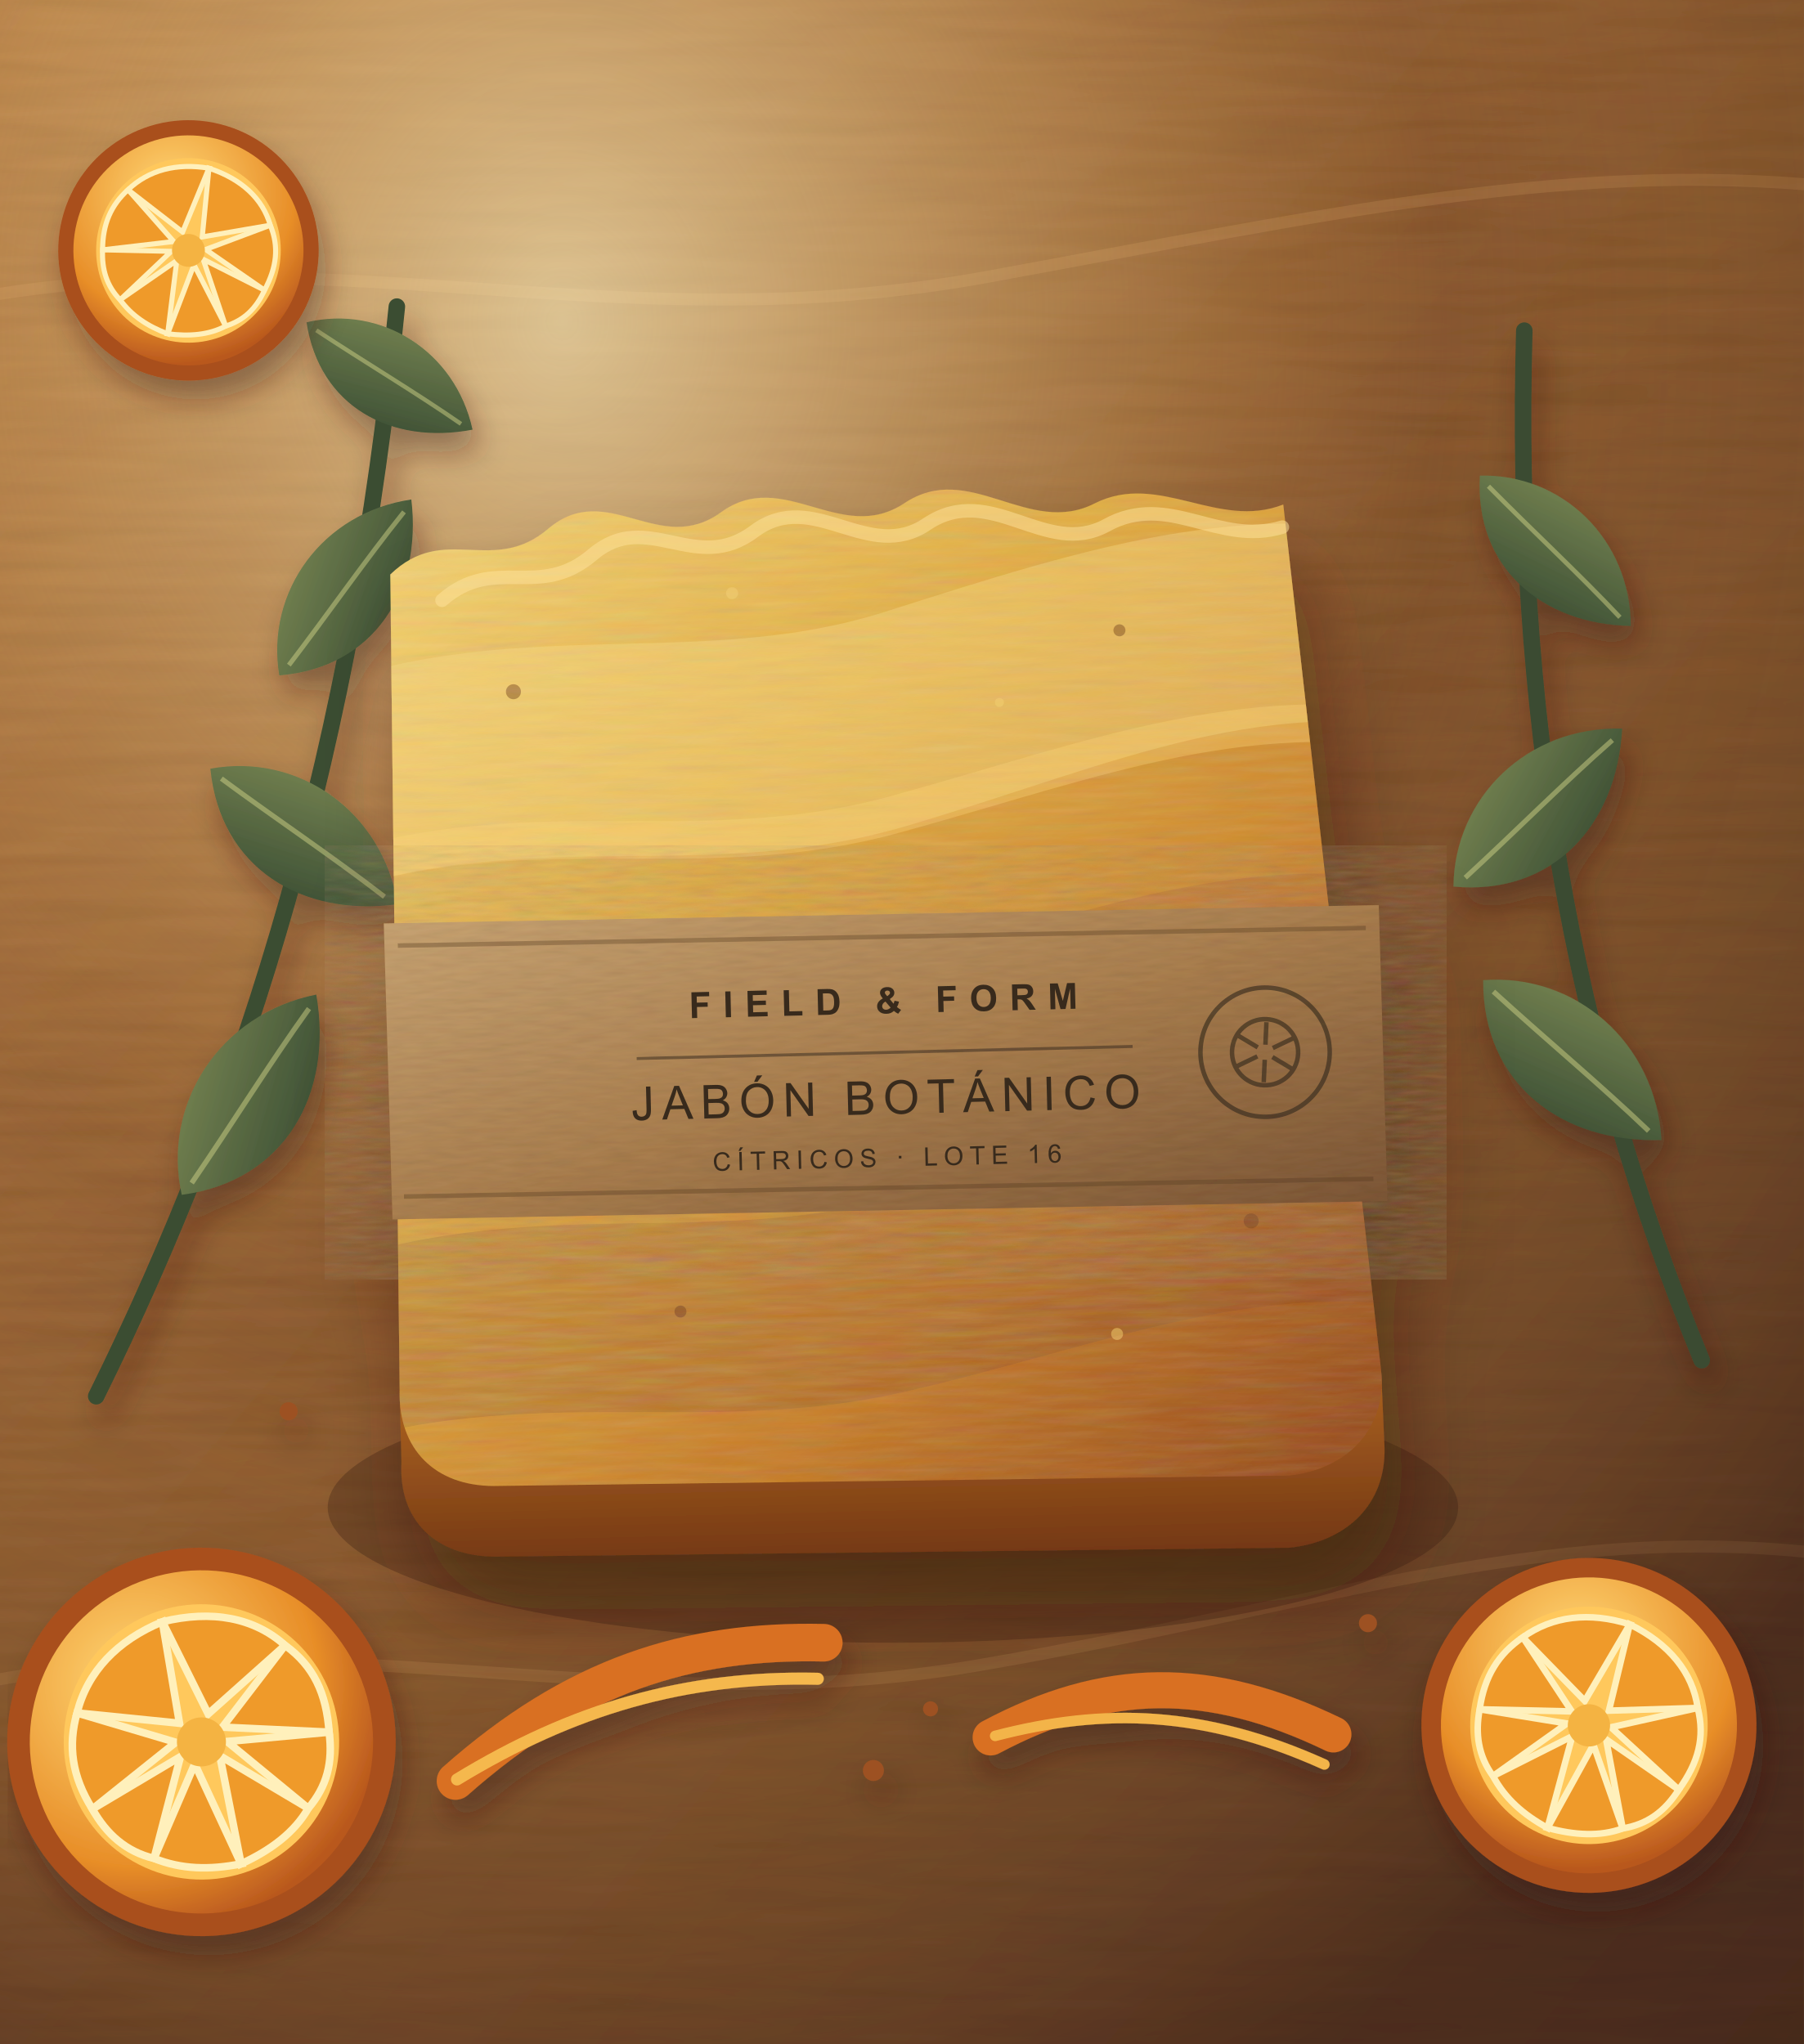
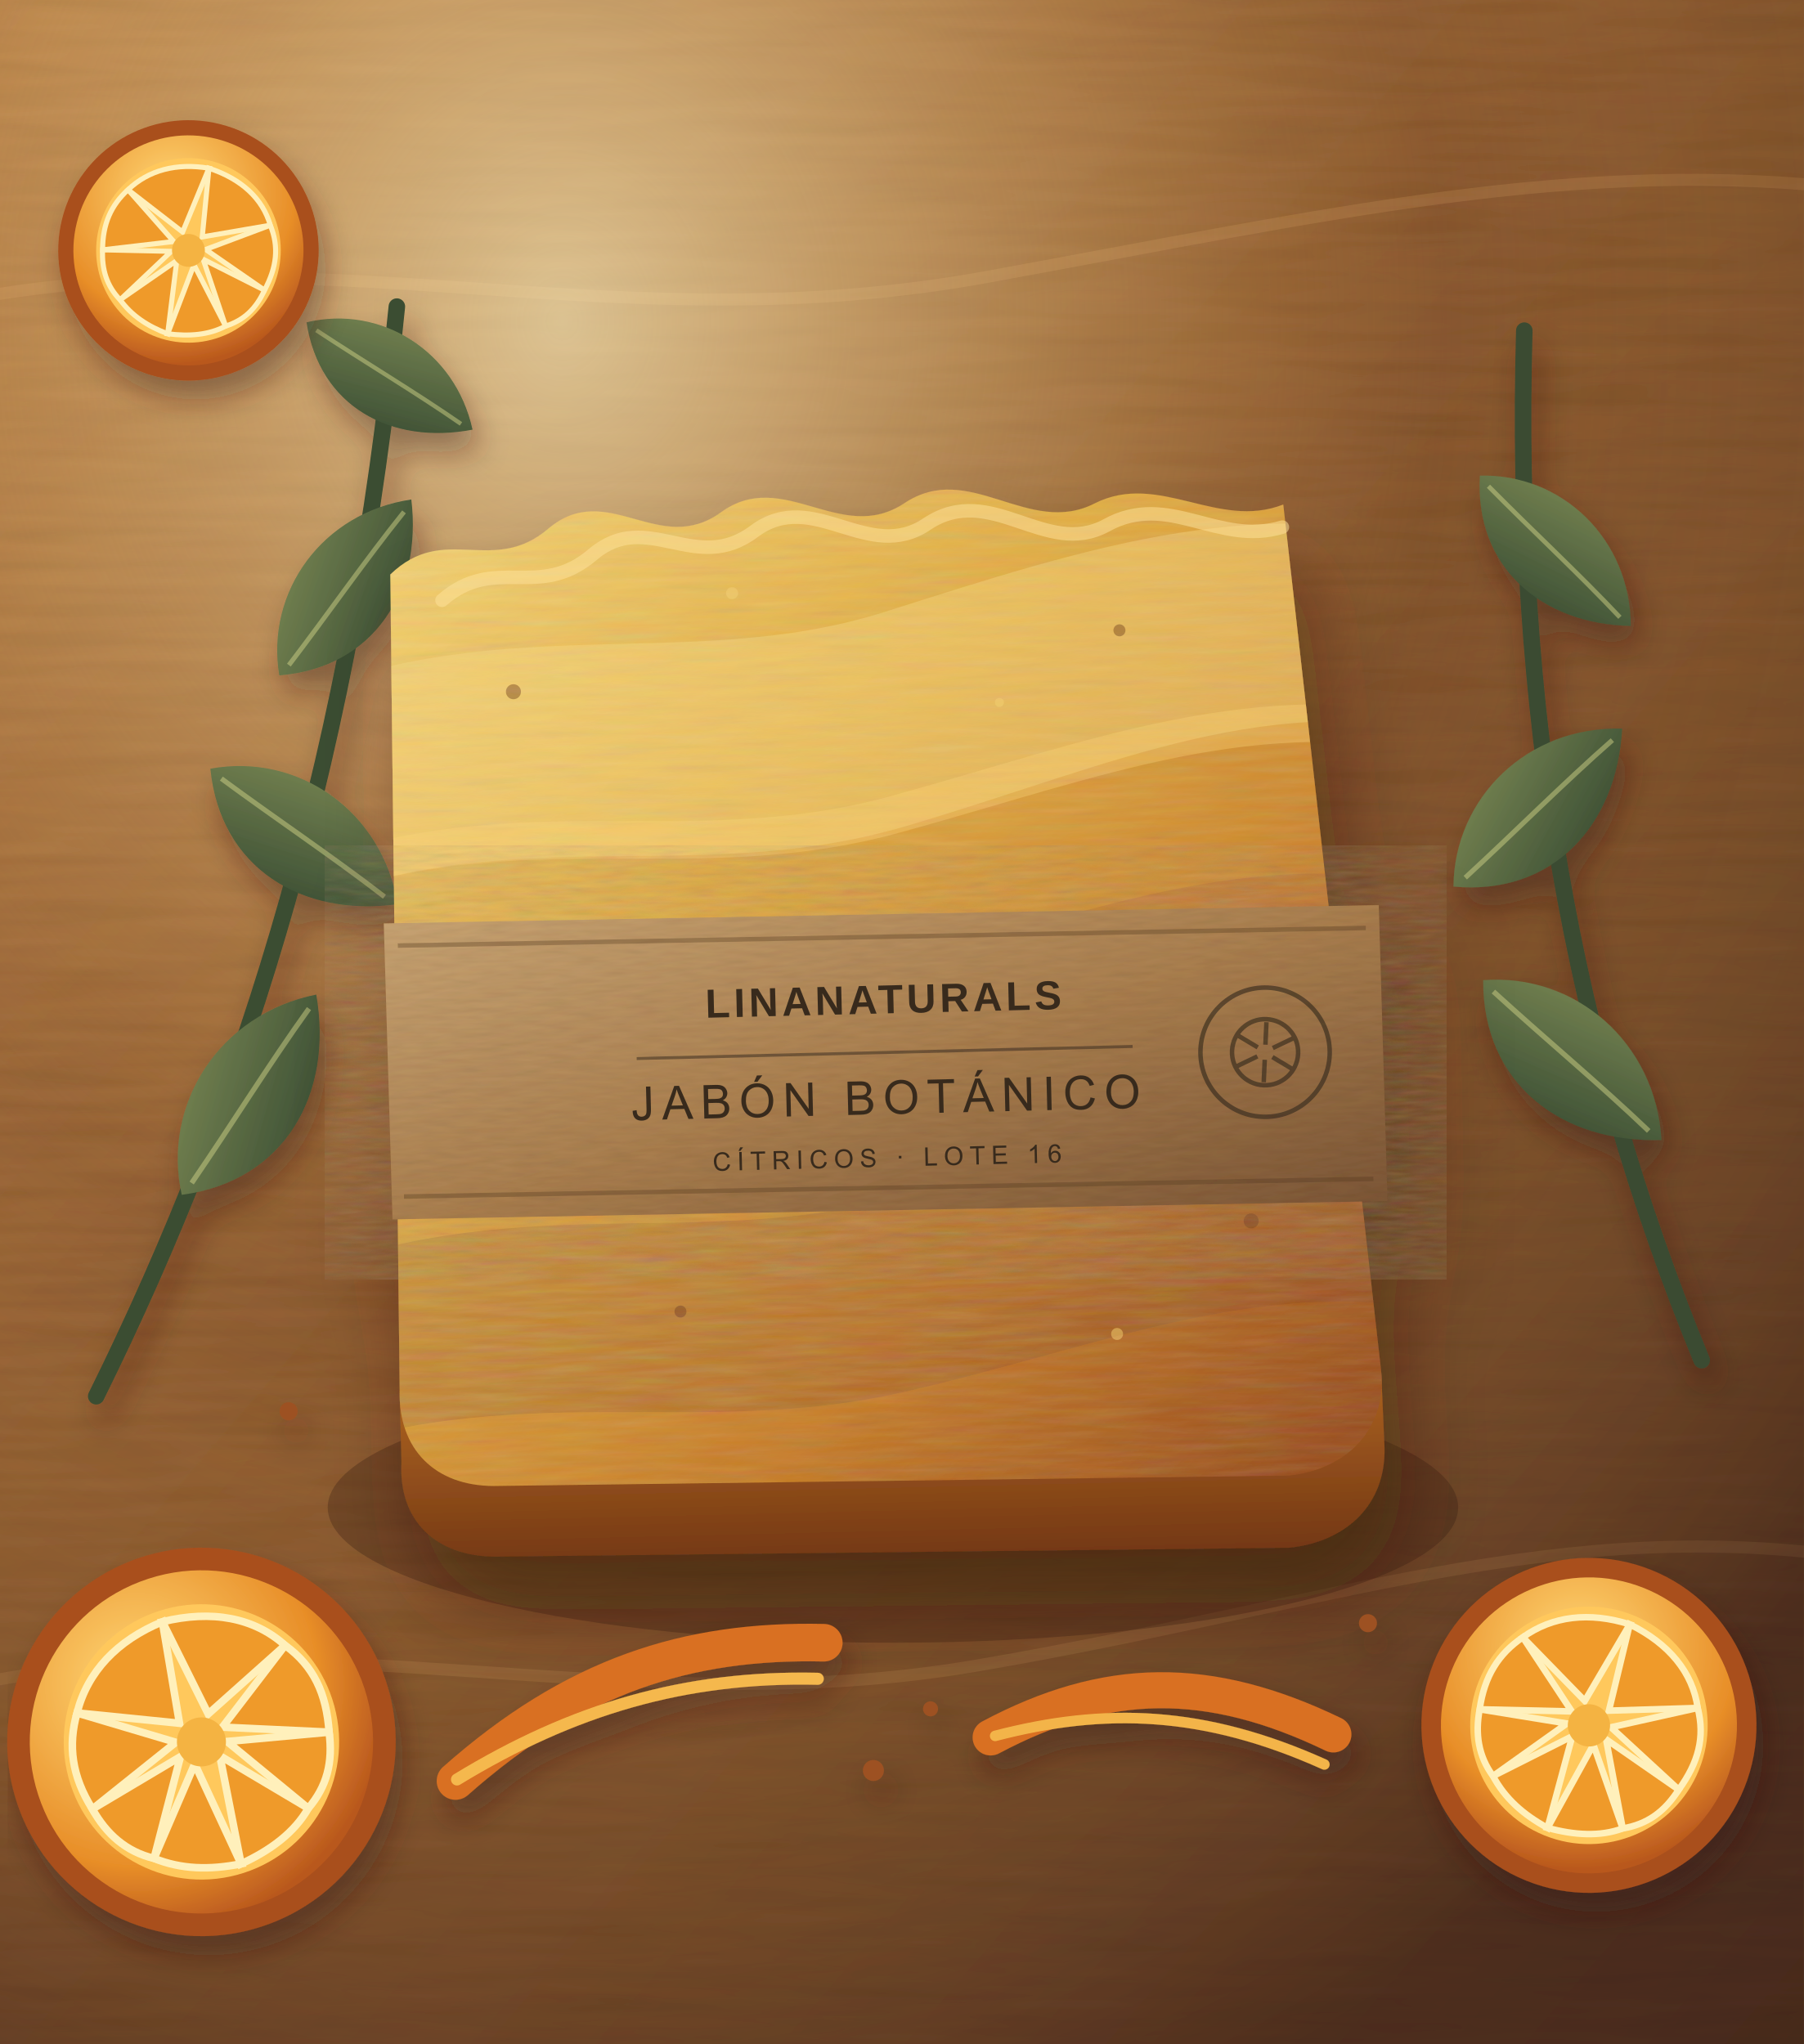
<svg xmlns="http://www.w3.org/2000/svg" viewBox="0 0 1200 1360" role="img" aria-labelledby="title desc">
  <defs>
    <linearGradient id="wood" x1="0" y1="0" x2="1" y2="1">
      <stop stop-color="#b27b48" />
      <stop offset=".48" stop-color="#865530" />
      <stop offset="1" stop-color="#593724" />
    </linearGradient>
    <radialGradient id="light" cx="31%" cy="16%" r="93%">
      <stop stop-color="#fff1bd" stop-opacity=".68" />
      <stop offset=".53" stop-color="#e7a548" stop-opacity=".08" />
      <stop offset="1" stop-color="#3b2117" stop-opacity=".5" />
    </radialGradient>
    <linearGradient id="soap" x1=".05" y1="0" x2=".92" y2="1">
      <stop stop-color="#f3d06f" />
      <stop offset=".36" stop-color="#e1aa3f" />
      <stop offset=".72" stop-color="#c67b25" />
      <stop offset="1" stop-color="#984d1b" />
    </linearGradient>
    <linearGradient id="edge" x1="0" y1="0" x2="0" y2="1">
      <stop stop-color="#ad641f" />
      <stop offset="1" stop-color="#743816" />
    </linearGradient>
    <linearGradient id="kraft" x1="0" y1="0" x2="1" y2="1">
      <stop stop-color="#c9a574" />
      <stop offset=".5" stop-color="#ac8151" />
      <stop offset="1" stop-color="#7e5838" />
    </linearGradient>
    <linearGradient id="leaf" x1="0" y1="0" x2="1" y2="1">
      <stop stop-color="#7d8a55" />
      <stop offset="1" stop-color="#32462f" />
    </linearGradient>
    <radialGradient id="orange" cx="37%" cy="28%" r="74%">
      <stop stop-color="#ffd775" />
      <stop offset=".72" stop-color="#e88e28" />
      <stop offset="1" stop-color="#b9581e" />
    </radialGradient>
    <filter id="woodGrain" x="0" y="0" width="100%" height="100%">
      <feTurbulence type="fractalNoise" baseFrequency=".009 .1" numOctaves="2" seed="33" result="n" />
      <feColorMatrix in="n" values=".34 0 0 0 .11 0 .24 0 0 .06 0 0 .16 0 .02 0 0 0 .34 0" result="g" />
      <feBlend in="SourceGraphic" in2="g" mode="multiply" />
    </filter>
    <filter id="soapGrain" x="-5%" y="-5%" width="110%" height="110%">
      <feTurbulence type="fractalNoise" baseFrequency=".02 .2" numOctaves="3" seed="19" result="n" />
      <feColorMatrix in="n" values="1 0 0 0 .05 0 1 0 0 .02 0 0 1 0 0 0 0 0 .18 0" result="g" />
      <feBlend in="SourceGraphic" in2="g" mode="multiply" />
    </filter>
    <filter id="paperGrain" x="-5%" y="-10%" width="110%" height="120%">
      <feTurbulence type="fractalNoise" baseFrequency=".05 .3" numOctaves="2" seed="12" result="n" />
      <feColorMatrix in="n" values=".57 0 0 0 .08 0 .43 0 0 .05 0 0 .28 0 .02 0 0 0 .23 0" result="g" />
      <feBlend in="SourceGraphic" in2="g" mode="multiply" />
    </filter>
    <filter id="shadow" x="-24%" y="-24%" width="150%" height="165%">
      <feDropShadow dx="12" dy="36" stdDeviation="28" flood-color="#32190f" flood-opacity=".46" />
    </filter>
    <filter id="smallShadow" x="-35%" y="-35%" width="170%" height="180%">
      <feDropShadow dx="5" dy="13" stdDeviation="10" flood-color="#3b2014" flood-opacity=".4" />
    </filter>
    <clipPath id="barClip">
      <path d="M267 374C304 340 335 377 373 346C413 314 446 367 488 338C530 309 567 362 610 335C654 307 692 360 737 338C780 318 818 358 862 342L913 920C916 959 888 985 850 988L321 982C282 981 258 956 260 917Z" />
    </clipPath>
    <symbol id="leafSymbol" viewBox="0 0 150 76">
      <path d="M5 42C38-1 100-9 145 27C107 72 50 83 5 42Z" fill="url(#leaf)" />
      <path d="M14 42C55 38 96 32 136 29" fill="none" stroke="#d7d98c" stroke-opacity=".46" stroke-width="3" />
    </symbol>
    <symbol id="orangeSlice" viewBox="-110 -110 220 220">
      <circle r="103" fill="#a94f1d" />
      <circle r="91" fill="url(#orange)" />
      <circle r="73" fill="#ffc85c" />
      <g fill="#ef9a2c" stroke="#fff0bb" stroke-width="4">
        <path d="M0-67 8-13 58-35C47-54 27-65 0-67Z" />
        <path d="m58-35-45 31 53 20c5-20 3-36-8-51Z" />
        <path d="m66 16-53-12 30 47c13-8 20-19 23-35Z" />
        <path d="M43 51 7 10 0 68c17-2 32-7 43-17Z" />
        <path d="M0 68-7 10-43 51C-31 61-17 66 0 68Z" />
        <path d="M-43 51-13 4l-53 12c3 15 10 27 23 35Z" />
        <path d="m-66 16 53-20-45-31c-10 15-13 31-8 51Z" />
        <path d="M-58-35-8-13 0-67c-26 2-46 13-58 32Z" />
      </g>
      <circle r="13" fill="#f4b343" />
    </symbol>
    <path id="label-bold-amp" d="M1446-179L1276 38Q1151-23 1036-130Q947-50 847-12Q747 26 609 26Q335 26 197-128Q90-247 90-402Q90-543 174-655Q258-768 425-851Q350-940 312-1020Q274-1101 274-1173Q274-1306 381-1398Q487-1491 684-1491Q874-1491 981-1394Q1088-1297 1088-1157Q1088-1068 1035-988Q982-908 821-807L1025-538Q1061-602 1087-705L1341-647Q1303-512 1275-449Q1247-387 1215-345Q1262-301 1337-248Q1411-196 1446-179M612-1056L681-976L757-1034Q841-1099 841-1163Q841-1217 801-1255Q760-1293 691-1293Q624-1293 586-1259Q548-1226 548-1182Q548-1130 612-1056M857-318L571-671Q474-622 426-553Q378-484 378-412Q378-321 438-263Q497-206 597-206Q663-206 724-232Q785-258 857-318" />
    <path id="label-bold-D" d="M148 0L148-1466L689-1466Q872-1466 968-1438Q1097-1400 1189-1303Q1281-1206 1329-1065Q1377-925 1377-719Q1377-538 1332-407Q1277-247 1175-148Q1098-73 967-31Q869 0 705 0L148 0M577-1218L444-1218L444-247L665-247Q789-247 844-261Q916-279 964-322Q1011-365 1041-463Q1071-562 1071-732Q1071-902 1041-993Q1011-1084 957-1135Q903-1186 820-1204Q758-1218 577-1218" />
    <path id="label-bold-E" d="M1264 0L149 0L149-1466L1236-1466L1236-1218L445-1218L445-893L1181-893L1181-646L445-646L445-247L1264-247" />
    <path id="label-bold-F" d="M447 0L151 0L151-1466L1156-1466L1156-1218L447-1218L447-871L1059-871L1059-623L447-623" />
    <path id="label-bold-I" d="M436 0L140 0L140-1466L436-1466" />
    <path id="label-bold-L" d="M1189 0L157 0L157-1454L453-1454L453-247L1189-247" />
    <path id="label-bold-M" d="M420 0L145 0L145-1466L588-1466L854-466L1117-1466L1561-1466L1561 0L1286 0L1286-1154L995 0L710 0L420-1154" />
    <path id="label-bold-O" d="M89-724Q89-948 156-1100Q206-1212 293-1301Q379-1390 482-1433Q619-1491 798-1491Q1122-1491 1317-1290Q1511-1089 1511-731Q1511-376 1318-175Q1125 25 802 25Q475 25 282-174Q89-374 89-724M394-734Q394-485 509-356Q624-228 801-228Q978-228 1092-355Q1205-483 1205-738Q1205-990 1095-1114Q984-1238 801-1238Q618-1238 506-1112Q394-987 394-734" />
    <path id="label-bold-R" d="M446 0L150 0L150-1466L773-1466Q1008-1466 1115-1426Q1221-1387 1285-1286Q1349-1185 1349-1055Q1349-890 1252-782Q1155-675 962-647Q1058-591 1121-524Q1183-457 1289-286L1468 0L1114 0L900-319Q786-490 744-534Q702-579 655-595Q608-612 506-612L446-612L446 0M446-1218L446-846L665-846Q878-846 931-864Q984-882 1014-926Q1044-970 1044-1036Q1044-1110 1005-1155Q965-1201 893-1213Q857-1218 677-1218" />
    <path id="label-regular-1" d="M763-1472L763 0L583 0L583-1147Q518-1085 413-1023Q307-961 223-930L223-1104Q374-1175 487-1276Q600-1377 647-1472" />
    <path id="label-regular-6" d="M1019-1107L840-1093Q816-1199 772-1247Q699-1324 592-1324Q506-1324 441-1276Q356-1214 307-1095Q258-976 256-756Q321-855 415-903Q509-951 612-951Q792-951 919-818Q1045-686 1045-476Q1045-338 986-219Q926-101 822-38Q718 25 586 25Q361 25 219-140Q77-306 77-686Q77-1111 234-1304Q371-1472 603-1472Q776-1472 887-1375Q997-1278 1019-1107M284-475Q284-382 324-297Q363-212 434-167Q505-123 583-123Q697-123 779-215Q861-307 861-465Q861-617 780-704Q699-792 576-792Q454-792 369-704Q284-617 284-475" />
    <path id="label-regular-A" d="M203 0L-3 0L560-1466L769-1466L1369 0L1148 0L977-444L364-444L203 0M581-1032L420-602L917-602L764-1008Q694-1193 660-1312Q632-1171 581-1032" />
    <path id="label-regular-B" d="M709 0L150 0L150-1466L700-1466Q868-1466 970-1421Q1071-1377 1129-1284Q1186-1192 1186-1091Q1186-997 1135-914Q1084-831 981-780Q1114-741 1186-647Q1257-553 1257-425Q1257-322 1214-233Q1170-145 1106-97Q1042-49 946-24Q849 0 709 0M344-1293L344-850L661-850Q790-850 846-867Q920-889 958-940Q995-991 995-1068Q995-1141 960-1196Q925-1252 860-1272Q795-1293 637-1293L344-1293M344-677L344-173L709-173Q803-173 841-180Q908-192 953-220Q998-248 1027-301Q1056-355 1056-425Q1056-507 1014-567Q972-628 898-652Q823-677 683-677" />
    <path id="label-regular-C" d="M1204-514L1398-465Q1337-226 1179-100Q1020 25 791 25Q554 25 406-71Q257-168 180-351Q102-534 102-744Q102-973 190-1143Q277-1314 439-1402Q600-1491 794-1491Q1014-1491 1164-1379Q1314-1267 1373-1064L1182-1019Q1131-1179 1034-1252Q937-1325 790-1325Q621-1325 508-1244Q394-1163 348-1026Q302-890 302-745Q302-558 357-418Q411-279 526-210Q641-141 775-141Q938-141 1051-235Q1164-329 1204-514" />
    <path id="label-regular-E" d="M1256 0L162 0L162-1466L1222-1466L1222-1293L356-1293L356-844L1167-844L1167-672L356-672L356-173L1256-173" />
    <path id="label-regular-I" d="M385 0L191 0L191-1466L385-1466" />
    <path id="label-regular-J" d="M59-416L234-440Q241-272 297-210Q353-148 452-148Q525-148 578-181Q631-215 651-272Q671-330 671-456L671-1466L865-1466L865-467Q865-283 821-182Q776-81 680-28Q583 25 453 25Q260 25 158-86Q55-197 59-416" />
    <path id="label-regular-L" d="M1066 0L150 0L150-1466L344-1466L344-173L1066-173" />
    <path id="label-regular-N" d="M342 0L156 0L156-1466L355-1466L1125-315L1125-1466L1311-1466L1311 0L1112 0L342-1152" />
    <path id="label-regular-O" d="M99-714Q99-1079 295-1285Q491-1492 801-1492Q1004-1492 1167-1395Q1330-1298 1416-1124Q1501-951 1501-731Q1501-508 1411-332Q1321-156 1156-65Q991 25 800 25Q593 25 430-75Q267-175 183-348Q99-521 99-714M299-711Q299-446 442-293Q584-141 799-141Q1018-141 1160-295Q1301-449 1301-732Q1301-911 1241-1044Q1180-1178 1064-1251Q947-1325 802-1325Q596-1325 448-1183Q299-1042 299-711" />
    <path id="label-regular-R" d="M355 0L161 0L161-1466L811-1466Q1007-1466 1109-1426Q1211-1387 1272-1287Q1333-1187 1333-1066Q1333-910 1232-803Q1131-696 920-667Q997-630 1037-594Q1122-516 1198-399L1453 0L1209 0L1015-305Q930-437 875-507Q820-577 777-605Q733-633 688-644Q655-651 580-651L355-651L355 0M355-1304L355-819L772-819Q905-819 980-846Q1055-874 1094-934Q1133-995 1133-1066Q1133-1170 1058-1237Q982-1304 819-1304" />
    <path id="label-regular-S" d="M92-471L275-487Q288-377 336-306Q383-236 483-192Q583-149 708-149Q819-149 904-182Q989-215 1031-272Q1072-330 1072-398Q1072-467 1032-518Q992-570 900-605Q841-628 639-676Q437-725 356-768Q251-823 200-904Q148-986 148-1087Q148-1198 211-1294Q274-1391 395-1441Q516-1491 664-1491Q827-1491 952-1438Q1076-1386 1143-1284Q1210-1182 1215-1053L1029-1039Q1014-1178 928-1249Q841-1320 672-1320Q496-1320 416-1255Q335-1191 335-1100Q335-1021 392-970Q448-919 685-865Q921-812 1009-772Q1137-713 1198-622Q1259-532 1259-414Q1259-297 1192-193Q1125-90 1000-32Q874 25 717 25Q518 25 384-33Q249-91 173-207Q96-324 92-471" />
    <path id="label-regular-T" d="M725 0L531 0L531-1293L48-1293L48-1466L1210-1466L1210-1293L725-1293" />
    <path id="label-regular-dot" d="M443-637L238-637L238-842L443-842" />
    <path id="label-regular-A-acute" d="M203 0L-3 0L560-1466L769-1466L1369 0L1148 0L977-444L364-444L203 0M581-1032L420-602L917-602L764-1008Q694-1193 660-1312Q632-1171 581-1032M690-1556L541-1556L674-1836L910-1836" />
    <path id="label-regular-I-acute" d="M385 0L191 0L191-1466L385-1466L385 0M290-1556L141-1556L274-1836L510-1836" />
    <path id="label-regular-O-acute" d="M99-714Q99-1079 295-1285Q491-1492 801-1492Q1004-1492 1167-1395Q1330-1298 1416-1124Q1501-951 1501-731Q1501-508 1411-332Q1321-156 1156-65Q991 25 800 25Q593 25 430-75Q267-175 183-348Q99-521 99-714M299-711Q299-446 442-293Q584-141 799-141Q1018-141 1160-295Q1301-449 1301-732Q1301-911 1241-1044Q1180-1178 1064-1251Q947-1325 802-1325Q596-1325 448-1183Q299-1042 299-711M826-1556L677-1556L810-1836L1046-1836" />
  </defs>
  <rect width="1200" height="1360" fill="url(#wood)" />
  <g filter="url(#woodGrain)">
    <rect width="1200" height="1360" fill="url(#wood)" />
  </g>
  <g fill="none" stroke="#e6ad70" stroke-opacity=".18" stroke-width="8">
    <path d="M-32 201C218 153 408 230 658 184C883 143 1049 104 1235 126" />
    <path d="M-25 1122C206 1074 421 1148 651 1108C885 1068 1037 1007 1237 1037" />
  </g>
  <rect width="1200" height="1360" fill="url(#light)" />
  <g filter="url(#smallShadow)">
    <path d="M64 929C166 723 235 496 264 204" fill="none" stroke="#3b4d32" stroke-width="11" stroke-linecap="round" />
    <use href="#leafSymbol" x="83" y="688" width="171" height="87" transform="rotate(-50 168 731)" />
    <use href="#leafSymbol" x="118" y="518" width="164" height="83" transform="rotate(42 200 559)" />
    <use href="#leafSymbol" x="154" y="354" width="156" height="79" transform="rotate(-47 232 393)" />
    <use href="#leafSymbol" x="187" y="217" width="141" height="71" transform="rotate(39 257 252)" />
    <path d="M1132 905C1045 694 1007 472 1014 220" fill="none" stroke="#3a4b32" stroke-width="11" stroke-linecap="round" />
    <use href="#leafSymbol" x="958" y="665" width="170" height="86" transform="rotate(48 1043 708)" />
    <use href="#leafSymbol" x="943" y="499" width="164" height="83" transform="rotate(-37 1025 540)" />
    <use href="#leafSymbol" x="957" y="330" width="151" height="77" transform="rotate(51 1032 368)" />
  </g>
  <ellipse cx="594" cy="1003" rx="376" ry="90" fill="#341b10" opacity=".32" />
  <g transform="rotate(-1.4 600 680)" filter="url(#shadow)">
    <path d="M260 917L913 920L914 971C914 1009 887 1033 849 1036L321 1029C281 1028 257 1003 260 965Z" fill="url(#edge)" />
    <path d="M267 374C304 340 335 377 373 346C413 314 446 367 488 338C530 309 567 362 610 335C654 307 692 360 737 338C780 318 818 358 862 342L913 920C916 959 888 985 850 988L321 982C282 981 258 956 260 917Z" fill="url(#soap)" />
    <g clip-path="url(#barClip)" filter="url(#soapGrain)">
      <path d="M180 462C333 395 460 446 595 407C739 365 847 333 980 373L985 500C849 463 747 512 605 550C458 589 338 534 181 600Z" fill="#f7dc86" opacity=".4" />
      <path d="M177 687C332 622 447 674 589 642C731 611 847 560 985 607L989 729C853 686 738 738 596 772C453 806 334 756 178 820Z" fill="#a7521b" opacity=".25" />
      <path d="M181 843C339 782 456 830 596 796C738 762 850 721 990 765L994 891C852 846 743 896 596 926C455 955 337 908 182 962Z" fill="#7f3e18" opacity=".22" />
      <path d="M190 583C343 525 456 577 598 542C735 508 839 467 975 500" fill="none" stroke="#ffd878" stroke-opacity=".35" stroke-width="25" />
      <g fill="#754018" opacity=".43">
        <circle cx="347" cy="454" r="5" />
        <circle cx="751" cy="423" r="4" />
        <circle cx="448" cy="869" r="4" />
        <circle cx="829" cy="818" r="5" />
      </g>
      <g fill="#f5d173" opacity=".53">
        <circle cx="494" cy="392" r="4" />
        <circle cx="670" cy="469" r="3" />
        <circle cx="319" cy="745" r="4" />
        <circle cx="738" cy="891" r="4" />
      </g>
    </g>
    <path d="M301 392C337 362 365 394 402 364C439 334 470 380 510 351C550 323 585 375 625 349C668 322 703 374 744 353C786 331 818 369 861 357" fill="none" stroke="#ffe59c" stroke-opacity=".5" stroke-width="9" stroke-linecap="round" />
    <g filter="url(#paperGrain)">
      <path d="M257 606L919 610L920 807L258 803Z" fill="url(#kraft)" />
    </g>
    <path d="M266 621L910 625M266 788L911 792" stroke="#54391f" stroke-opacity=".34" stroke-width="3" />
    <g fill="#382c1f">
-       <g aria-label="FIELD &amp; FORM" transform="translate(588 674) scale(0.011719)">
-         <use href="#label-bold-F" x="-11035.67" />
-         <use href="#label-bold-I" x="-9102.00" />
-         <use href="#label-bold-E" x="-7850.33" />
-         <use href="#label-bold-L" x="-5801.67" />
-         <use href="#label-bold-D" x="-3868.00" />
-         <use href="#label-bold-amp" x="-454.67" />
-         <use href="#label-bold-F" x="2958.67" />
-         <use href="#label-bold-O" x="4892.33" />
-         <use href="#label-bold-R" x="7168.00" />
-         <use href="#label-bold-M" x="9329.67" />
-       </g>
+       <text x="588" y="674" text-anchor="middle" font-family="Arial, Helvetica, sans-serif" font-size="27" font-weight="700" letter-spacing="2.5" aria-label="LINANATURALS">LINANATURALS</text>
      <path d="M423 700H753" stroke="#382c1f" stroke-opacity=".52" stroke-width="2" />
      <g aria-label="JABÓN BOTÁNICO" transform="translate(588 741) scale(0.015137)">
        <use href="#label-regular-J" x="-11193.60" />
        <use href="#label-regular-A" x="-9839.27" />
        <use href="#label-regular-B" x="-8142.95" />
        <use href="#label-regular-O-acute" x="-6446.63" />
        <use href="#label-regular-N" x="-4523.31" />
        <use href="#label-regular-B" x="-1814.66" />
        <use href="#label-regular-O" x="-118.34" />
        <use href="#label-regular-T" x="1804.98" />
        <use href="#label-regular-A-acute" x="3386.31" />
        <use href="#label-regular-N" x="5082.63" />
        <use href="#label-regular-I" x="6891.95" />
        <use href="#label-regular-C" x="7791.27" />
        <use href="#label-regular-O" x="9600.60" />
      </g>
      <g aria-label="CÍTRICOS · LOTE 16" transform="translate(588 776) scale(0.008301)">
        <use href="#label-regular-C" x="-13996.50" />
        <use href="#label-regular-I-acute" x="-12035.62" />
        <use href="#label-regular-T" x="-10984.74" />
        <use href="#label-regular-R" x="-9251.85" />
        <use href="#label-regular-I" x="-7290.97" />
        <use href="#label-regular-C" x="-6240.09" />
        <use href="#label-regular-O" x="-4279.21" />
        <use href="#label-regular-S" x="-2204.32" />
        <use href="#label-regular-dot" x="694.44" />
        <use href="#label-regular-L" x="2909.21" />
        <use href="#label-regular-O" x="4530.09" />
        <use href="#label-regular-T" x="6604.97" />
        <use href="#label-regular-E" x="8337.85" />
        <use href="#label-regular-1" x="11236.62" />
        <use href="#label-regular-6" x="12857.50" />
      </g>
    </g>
    <g transform="translate(841 706) rotate(4)" fill="none" stroke="#382c1f" stroke-opacity=".66" stroke-width="3">
      <circle r="43" />
      <circle r="22" />
      <path d="M0-20V-5M18-10 5-3M18 10 5 3M0 20V5M-18 10-5 3M-18-10-5-3" />
    </g>
  </g>
  <g filter="url(#smallShadow)">
    <use href="#orangeSlice" x="-4" y="1021" width="276" height="276" transform="rotate(-18 134 1159)" />
    <use href="#orangeSlice" x="938" y="1029" width="238" height="238" transform="rotate(22 1057 1148)" />
    <use href="#orangeSlice" x="33" y="74" width="185" height="185" transform="rotate(14 125 166)" />
    <path d="M303 1185C382 1115 457 1091 548 1093" fill="none" stroke="#d96f20" stroke-width="25" stroke-linecap="round" />
    <path d="M304 1184C381 1137 456 1115 544 1117" fill="none" stroke="#f5b84e" stroke-width="8" stroke-linecap="round" />
    <path d="M659 1156C736 1115 804 1114 887 1154" fill="none" stroke="#d96f20" stroke-width="24" stroke-linecap="round" />
    <path d="M662 1155C735 1136 801 1138 881 1174" fill="none" stroke="#f3b44a" stroke-width="7" stroke-linecap="round" />
    <g fill="#9d5120">
      <circle cx="581" cy="1178" r="7" />
      <circle cx="619" cy="1137" r="5" />
      <circle cx="910" cy="1080" r="6" />
      <circle cx="192" cy="939" r="6" />
    </g>
  </g>
</svg>
